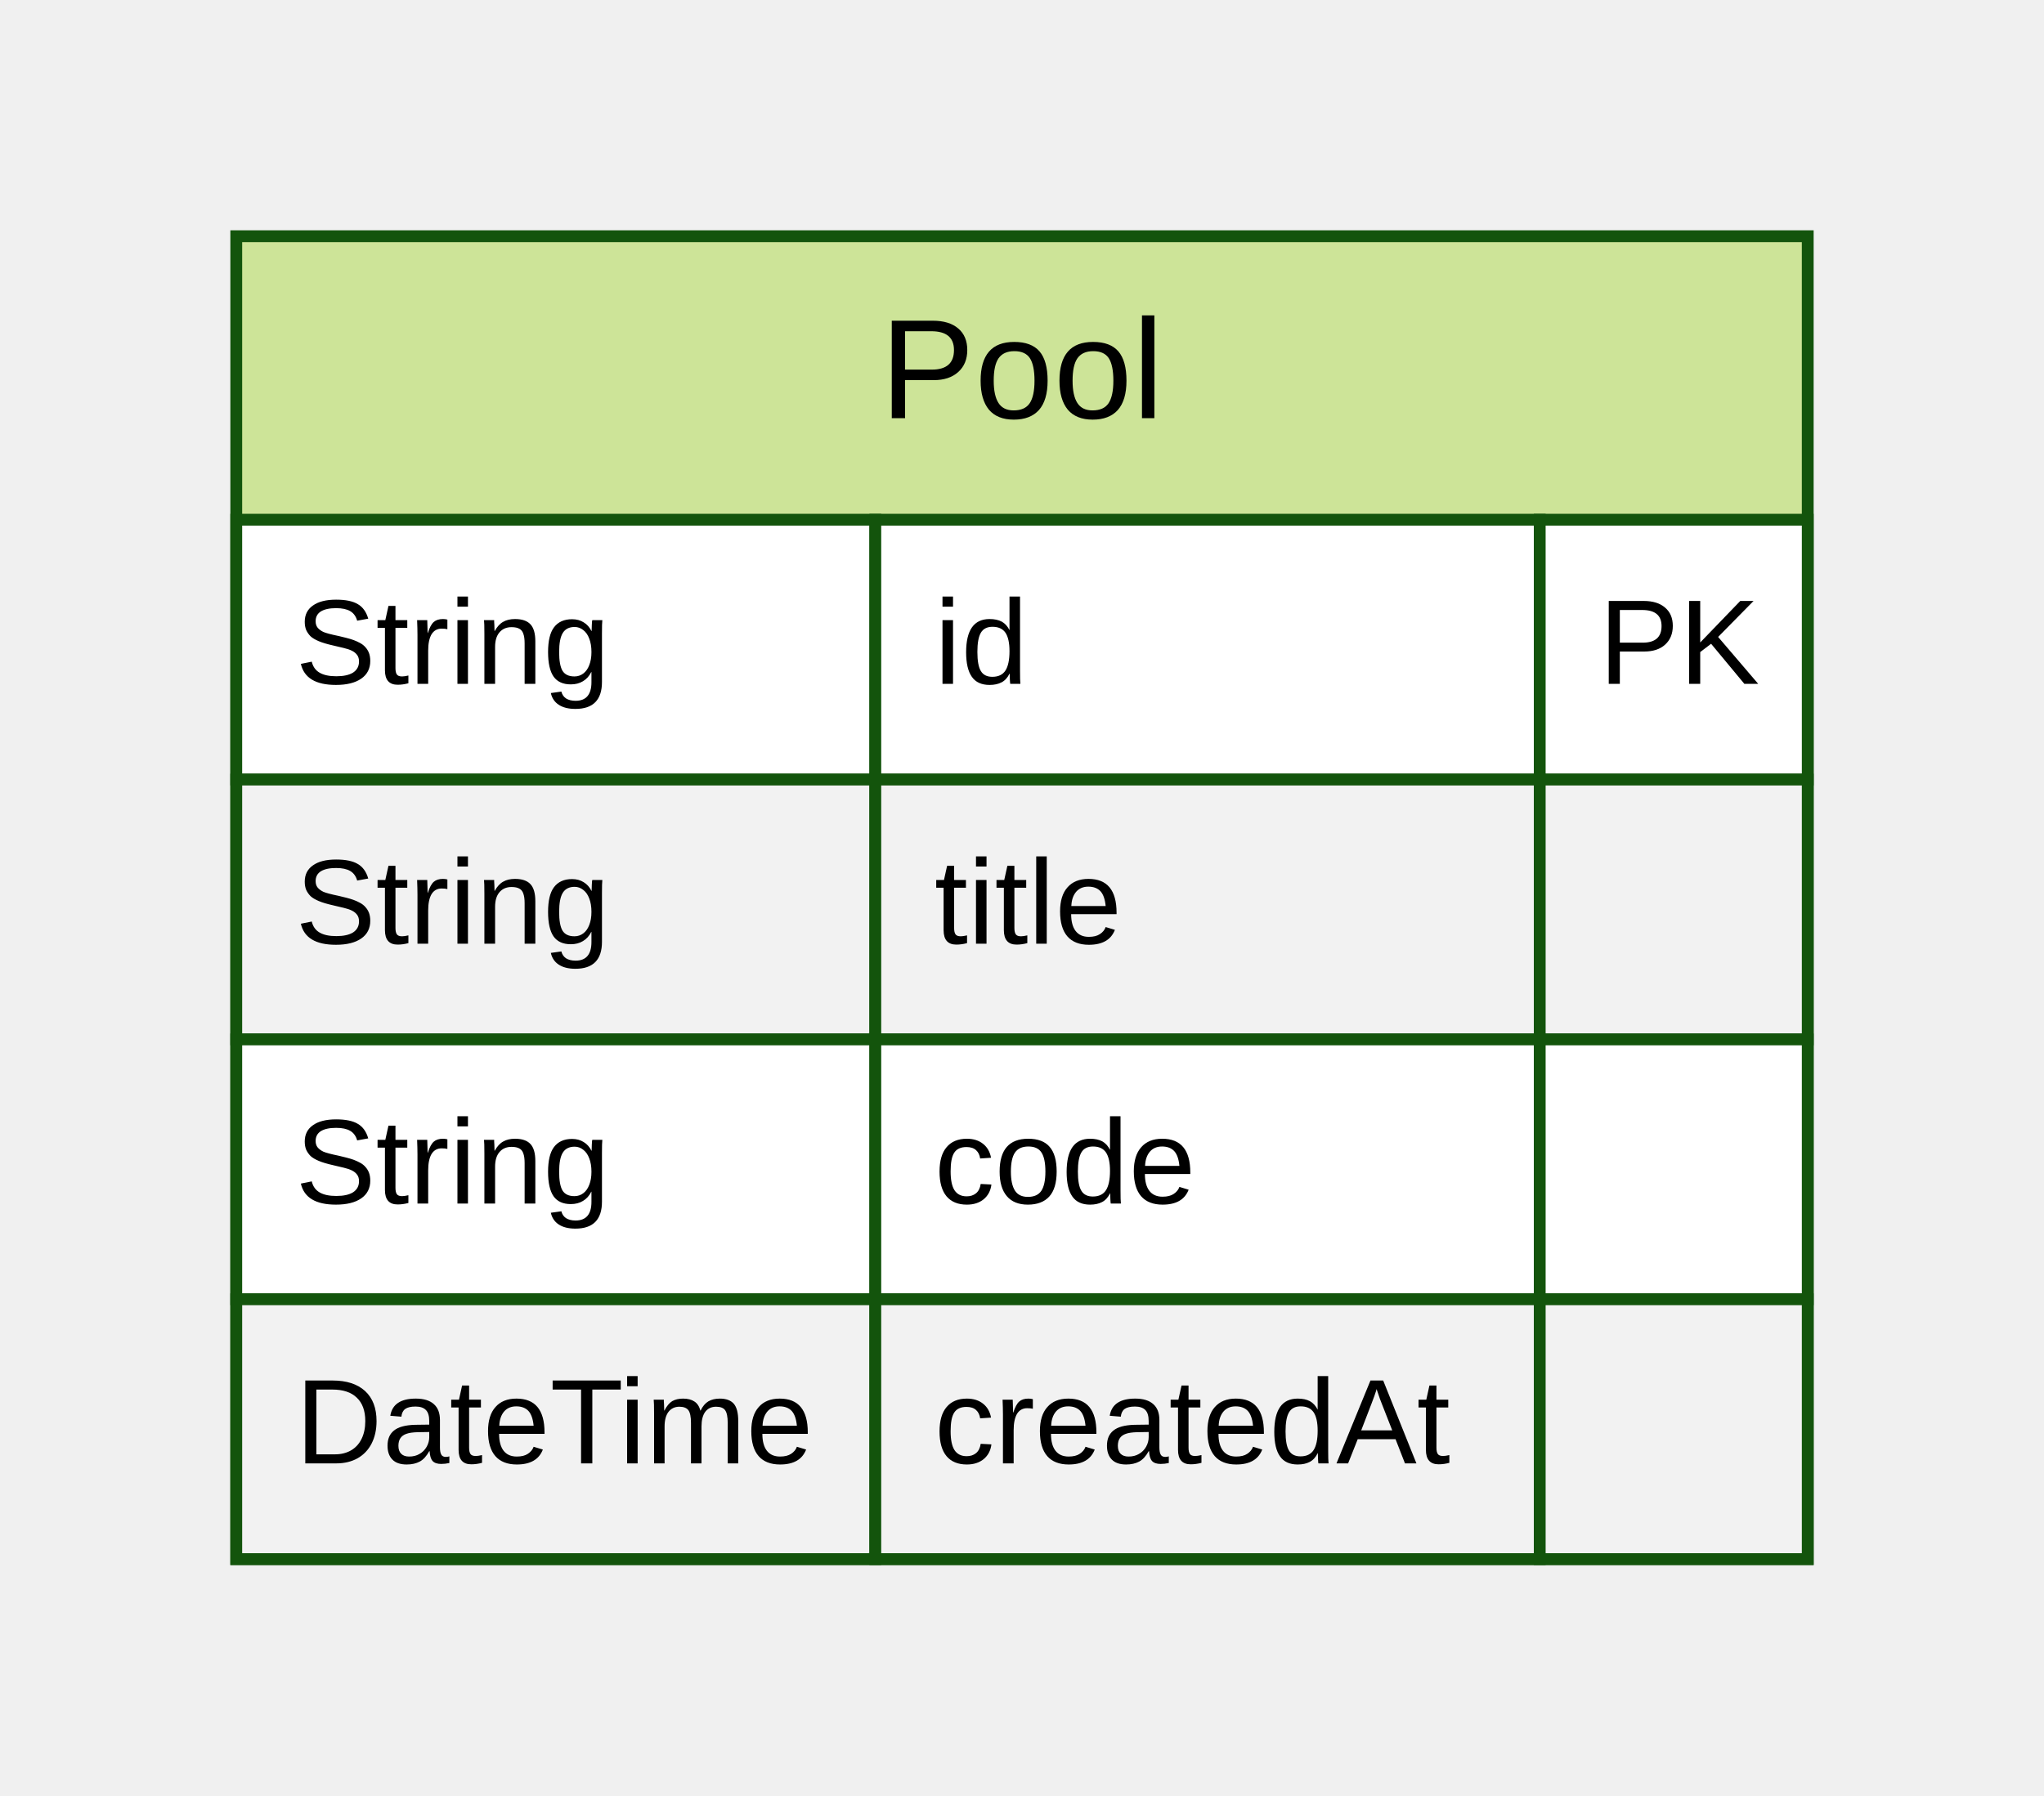
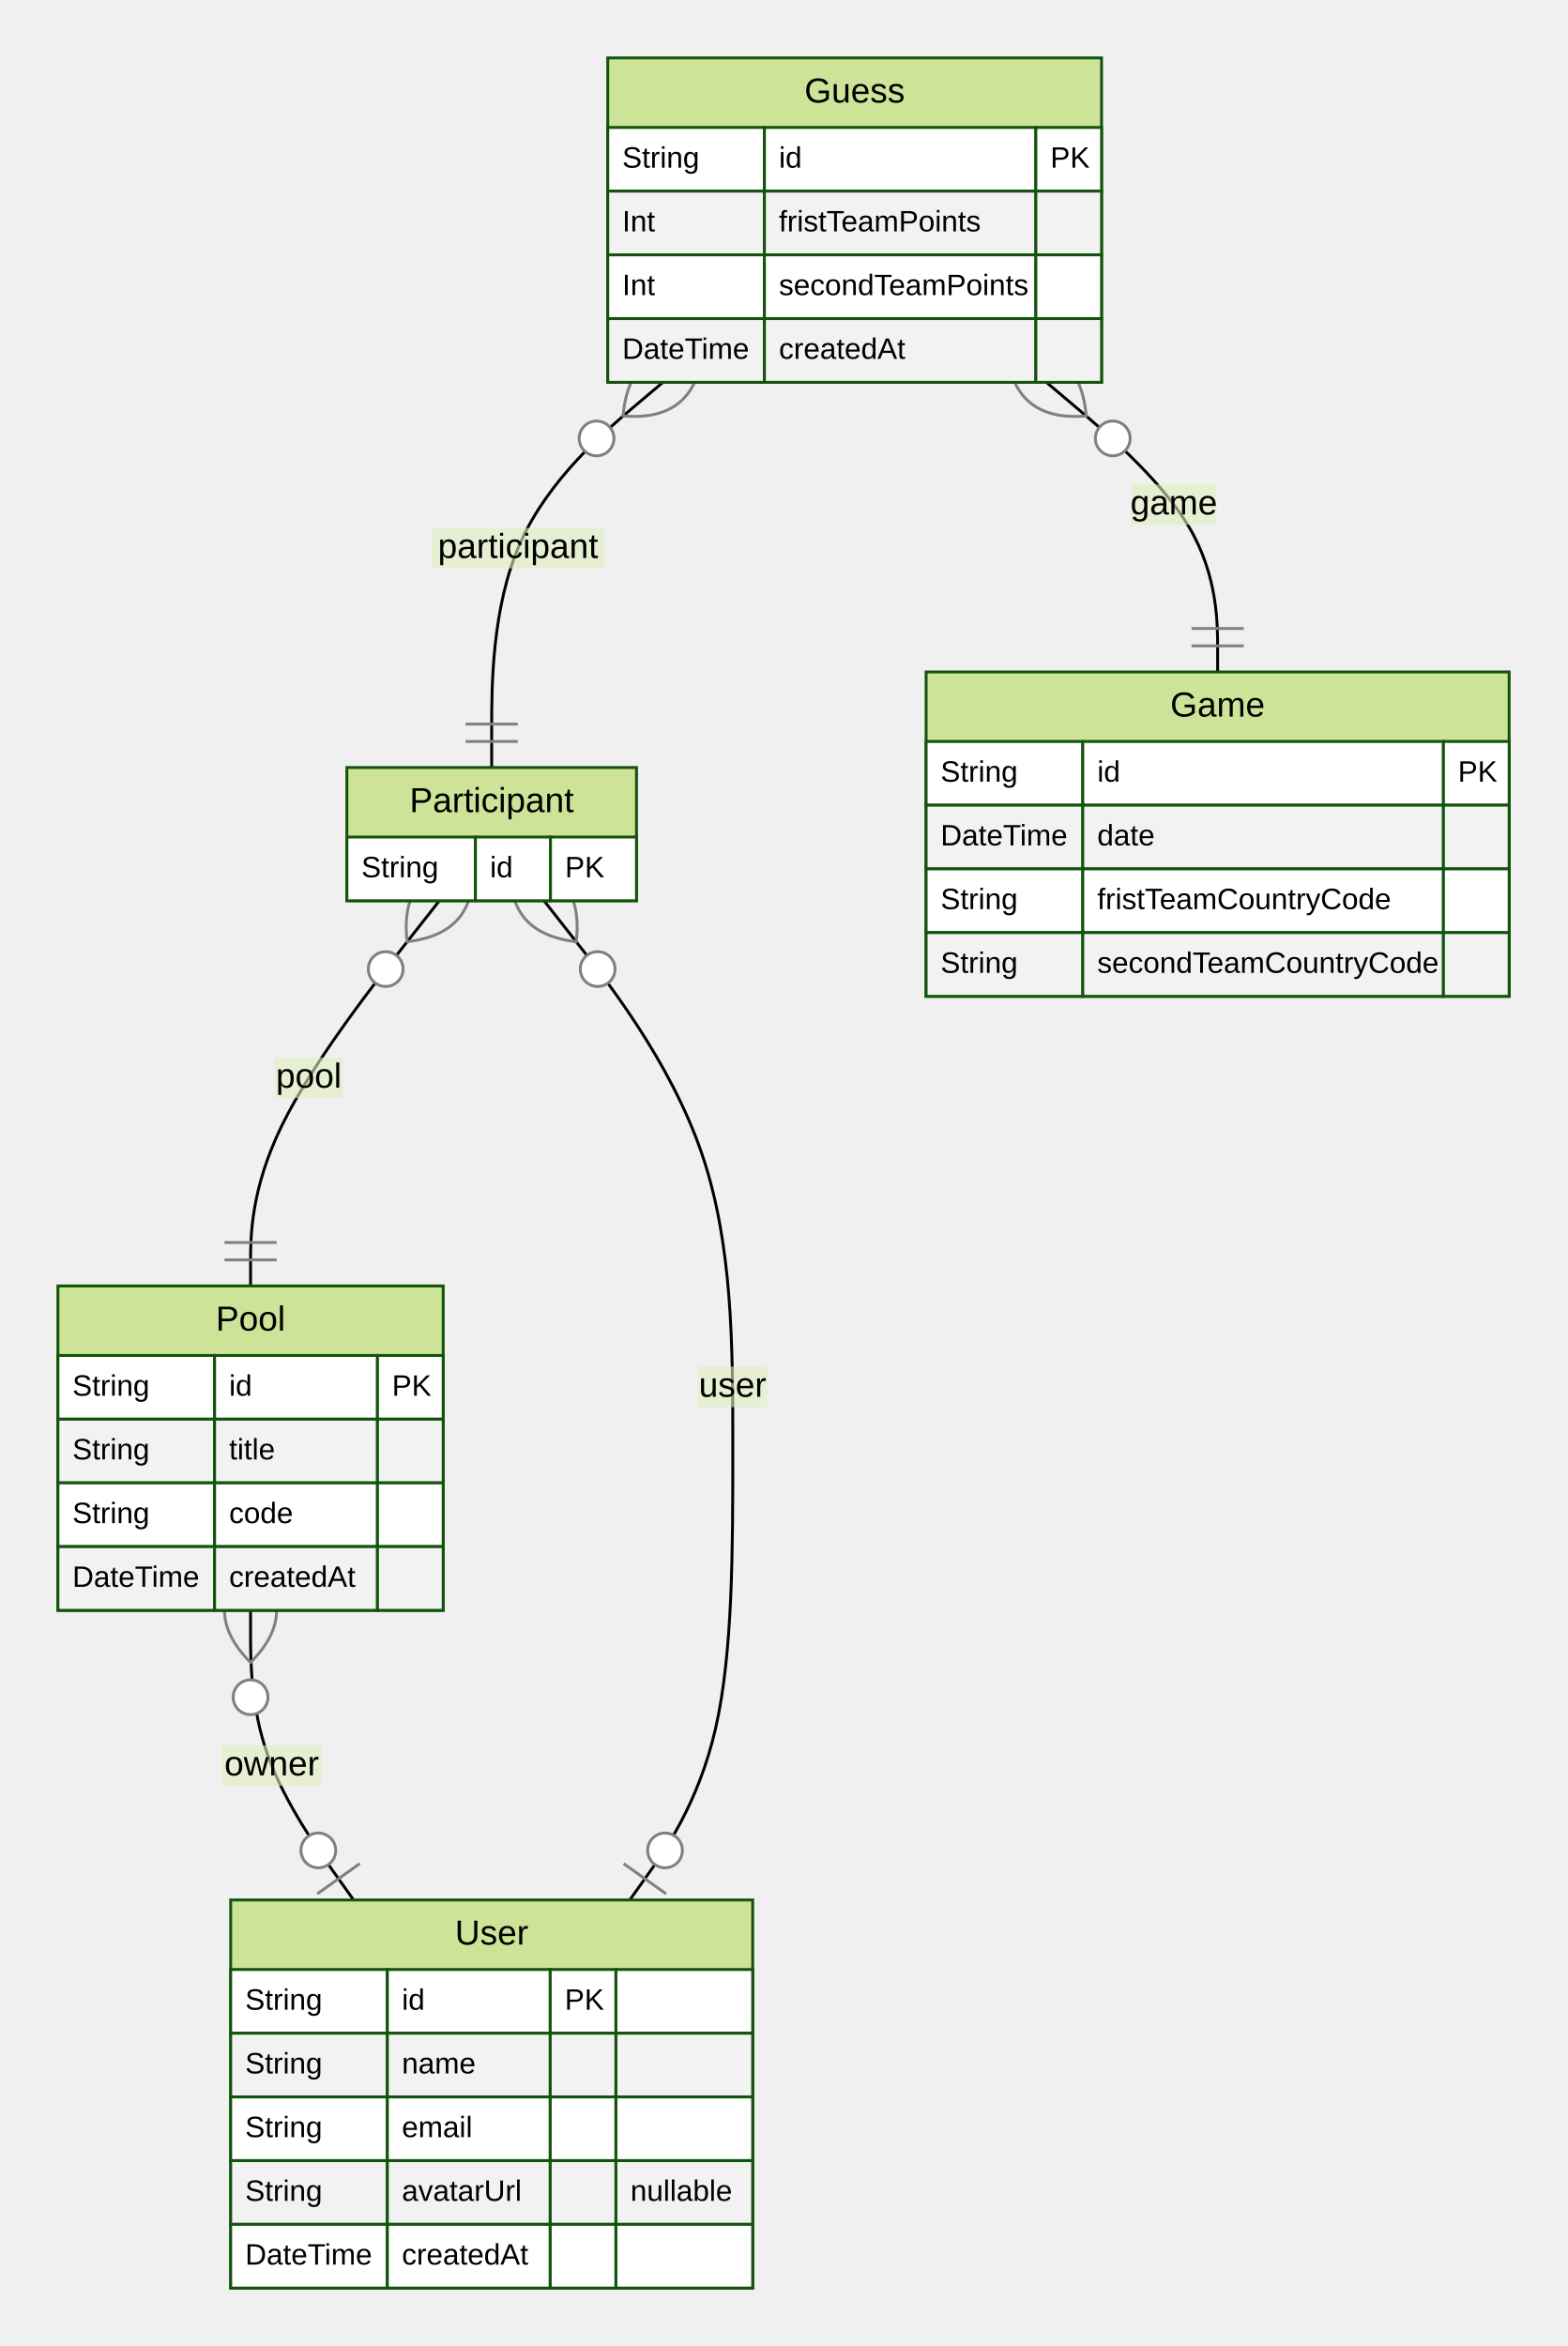
- <svg xmlns="http://www.w3.org/2000/svg" aria-labelledby="chart-title-mermaid-0 chart-desc-mermaid-0" role="img" viewBox="0 0 173.026 152" style="max-width: 173.026px; background-color: white;" width="100%" id="mermaid-0">
+ <svg xmlns="http://www.w3.org/2000/svg" aria-labelledby="chart-title-mermaid-0 chart-desc-mermaid-0" role="img" viewBox="0 0 541.082 810" style="max-width: 541.082px; background-color: white;" width="100%" id="mermaid-0">
  <style>#mermaid-0 {font-family:"trebuchet ms",verdana,arial,sans-serif;font-size:16px;fill:#000000;}#mermaid-0 .error-icon{fill:#552222;}#mermaid-0 .error-text{fill:#552222;stroke:#552222;}#mermaid-0 .edge-thickness-normal{stroke-width:2px;}#mermaid-0 .edge-thickness-thick{stroke-width:3.5px;}#mermaid-0 .edge-pattern-solid{stroke-dasharray:0;}#mermaid-0 .edge-pattern-dashed{stroke-dasharray:3;}#mermaid-0 .edge-pattern-dotted{stroke-dasharray:2;}#mermaid-0 .marker{fill:#000000;stroke:#000000;}#mermaid-0 .marker.cross{stroke:#000000;}#mermaid-0 svg{font-family:"trebuchet ms",verdana,arial,sans-serif;font-size:16px;}#mermaid-0 .entityBox{fill:#cde498;stroke:#13540c;}#mermaid-0 .attributeBoxOdd{fill:#ffffff;stroke:#13540c;}#mermaid-0 .attributeBoxEven{fill:#f2f2f2;stroke:#13540c;}#mermaid-0 .relationshipLabelBox{fill:hsl(78.158, 58.462%, 84.51%);opacity:0.7;background-color:hsl(78.158, 58.462%, 84.51%);}#mermaid-0 .relationshipLabelBox rect{opacity:0.5;}#mermaid-0 .relationshipLine{stroke:#000000;}#mermaid-0 :root{--mermaid-font-family:"trebuchet ms",verdana,arial,sans-serif;}</style>
  <g />
  <defs>
    <marker orient="auto" markerHeight="18" markerWidth="18" refY="9" refX="0" id="ONLY_ONE_START">
      <path d="M9,0 L9,18 M15,0 L15,18" fill="none" stroke="gray" />
    </marker>
  </defs>
  <defs>
    <marker orient="auto" markerHeight="18" markerWidth="18" refY="9" refX="18" id="ONLY_ONE_END">
      <path d="M3,0 L3,18 M9,0 L9,18" fill="none" stroke="gray" />
    </marker>
  </defs>
  <defs>
    <marker orient="auto" markerHeight="18" markerWidth="30" refY="9" refX="0" id="ZERO_OR_ONE_START">
      <circle r="6" cy="9" cx="21" fill="white" stroke="gray" />
      <path d="M9,0 L9,18" fill="none" stroke="gray" />
    </marker>
  </defs>
  <defs>
    <marker orient="auto" markerHeight="18" markerWidth="30" refY="9" refX="30" id="ZERO_OR_ONE_END">
      <circle r="6" cy="9" cx="9" fill="white" stroke="gray" />
      <path d="M21,0 L21,18" fill="none" stroke="gray" />
    </marker>
  </defs>
  <defs>
    <marker orient="auto" markerHeight="36" markerWidth="45" refY="18" refX="18" id="ONE_OR_MORE_START">
      <path d="M0,18 Q 18,0 36,18 Q 18,36 0,18 M42,9 L42,27" fill="none" stroke="gray" />
    </marker>
  </defs>
  <defs>
    <marker orient="auto" markerHeight="36" markerWidth="45" refY="18" refX="27" id="ONE_OR_MORE_END">
      <path d="M3,9 L3,27 M9,18 Q27,0 45,18 Q27,36 9,18" fill="none" stroke="gray" />
    </marker>
  </defs>
  <defs>
    <marker orient="auto" markerHeight="36" markerWidth="57" refY="18" refX="18" id="ZERO_OR_MORE_START">
      <circle r="6" cy="18" cx="48" fill="white" stroke="gray" />
      <path d="M0,18 Q18,0 36,18 Q18,36 0,18" fill="none" stroke="gray" />
    </marker>
  </defs>
  <defs>
    <marker orient="auto" markerHeight="36" markerWidth="57" refY="18" refX="39" id="ZERO_OR_MORE_END">
      <circle r="6" cy="18" cx="9" fill="white" stroke="gray" />
      <path d="M21,18 Q39,0 57,18 Q39,36 21,18" fill="none" stroke="gray" />
    </marker>
  </defs>
-   <g transform="translate(20,20 )" id="Pool">
+   <path marker-start="url(#ZERO_OR_MORE_START)" marker-end="url(#ZERO_OR_ONE_END)" fill="none" stroke="gray" d="M86.513,556L86.513,564.333C86.513,572.667,86.513,589.333,92.443,606C98.373,622.667,110.233,639.333,116.163,647.667L122.093,656" class="er relationshipLine" />
+   <path marker-start="url(#ZERO_OR_MORE_START)" marker-end="url(#ZERO_OR_ONE_END)" fill="none" stroke="gray" d="M187.835,311L198.7,324.833C209.565,338.667,231.296,366.333,242.161,397.833C253.026,429.333,253.026,464.667,253.026,500C253.026,535.333,253.026,570.667,247.096,596.667C241.167,622.667,229.307,639.333,223.377,647.667L217.447,656" class="er relationshipLine" />
+   <path marker-start="url(#ZERO_OR_MORE_START)" marker-end="url(#ONLY_ONE_END)" fill="none" stroke="gray" d="M151.705,311L140.839,324.833C129.974,338.667,108.244,366.333,97.378,388.5C86.513,410.667,86.513,427.333,86.513,435.667L86.513,444" class="er relationshipLine" />
+   <path marker-start="url(#ZERO_OR_MORE_START)" marker-end="url(#ONLY_ONE_END)" fill="none" stroke="gray" d="M228.887,132L219.034,140.333C209.181,148.667,189.476,165.333,179.623,187.5C169.77,209.667,169.77,237.333,169.77,251.167L169.77,265" class="er relationshipLine" />
+   <path marker-start="url(#ZERO_OR_MORE_START)" marker-end="url(#ONLY_ONE_END)" fill="none" stroke="gray" d="M361.309,132L371.162,140.333C381.015,148.667,400.72,165.333,410.573,182C420.426,198.667,420.426,215.333,420.426,223.667L420.426,232" class="er relationshipLine" />
+   <g transform="translate(20,444 )" id="Pool">
    <rect height="112" width="133.026" y="0" x="0" stroke="gray" fill-opacity="100%" fill="honeydew" class="er entityBox" />
    <text transform="translate(66.51321,12)" style="font-family: &quot;trebuchet ms&quot;, verdana, arial, sans-serif;; font-size: 12px" text-anchor="middle" dominant-baseline="middle" y="0" x="0" id="entity-Pool" class="er entityLabel">Pool</text>
    <rect height="22" width="54.096" y="24" x="0" stroke="gray" fill-opacity="100%" fill="honeydew" class="er attributeBoxOdd" />
    <text transform="translate(5,35)" style="font-family: &quot;trebuchet ms&quot;, verdana, arial, sans-serif;; font-size: 10.2px" text-anchor="left" dominant-baseline="middle" y="0" x="0" id="entity-Pool-attr-1-type" class="er entityLabel">String</text>
    <rect height="22" width="56.243" y="24" x="54.096" stroke="gray" fill-opacity="100%" fill="honeydew" class="er attributeBoxOdd" />
    <text transform="translate(59.09555,35)" style="font-family: &quot;trebuchet ms&quot;, verdana, arial, sans-serif;; font-size: 10.2px" text-anchor="left" dominant-baseline="middle" y="0" x="0" id="entity-Pool-attr-1-name" class="er entityLabel">id</text>
    <rect height="22" width="22.688" y="24" x="110.339" stroke="gray" fill-opacity="100%" fill="honeydew" class="er attributeBoxOdd" />
    <text transform="translate(115.3387,35)" style="font-family: &quot;trebuchet ms&quot;, verdana, arial, sans-serif;; font-size: 10.2px" text-anchor="left" dominant-baseline="middle" y="0" x="0" id="entity-Pool-attr-1-key" class="er entityLabel">PK</text>
    <rect height="22" width="54.096" y="46" x="0" stroke="gray" fill-opacity="100%" fill="honeydew" class="er attributeBoxEven" />
    <text transform="translate(5,57)" style="font-family: &quot;trebuchet ms&quot;, verdana, arial, sans-serif;; font-size: 10.2px" text-anchor="left" dominant-baseline="middle" y="0" x="0" id="entity-Pool-attr-2-type" class="er entityLabel">String</text>
    <rect height="22" width="56.243" y="46" x="54.096" stroke="gray" fill-opacity="100%" fill="honeydew" class="er attributeBoxEven" />
    <text transform="translate(59.09555,57)" style="font-family: &quot;trebuchet ms&quot;, verdana, arial, sans-serif;; font-size: 10.2px" text-anchor="left" dominant-baseline="middle" y="0" x="0" id="entity-Pool-attr-2-name" class="er entityLabel">title</text>
    <rect height="22" width="22.688" y="46" x="110.339" stroke="gray" fill-opacity="100%" fill="honeydew" class="er attributeBoxEven" />
    <text transform="translate(115.3387,57)" style="font-family: &quot;trebuchet ms&quot;, verdana, arial, sans-serif;; font-size: 10.2px" text-anchor="left" dominant-baseline="middle" y="0" x="0" id="entity-Pool-attr-2-key" class="er entityLabel" />
    <rect height="22" width="54.096" y="68" x="0" stroke="gray" fill-opacity="100%" fill="honeydew" class="er attributeBoxOdd" />
    <text transform="translate(5,79)" style="font-family: &quot;trebuchet ms&quot;, verdana, arial, sans-serif;; font-size: 10.2px" text-anchor="left" dominant-baseline="middle" y="0" x="0" id="entity-Pool-attr-3-type" class="er entityLabel">String</text>
    <rect height="22" width="56.243" y="68" x="54.096" stroke="gray" fill-opacity="100%" fill="honeydew" class="er attributeBoxOdd" />
    <text transform="translate(59.09555,79)" style="font-family: &quot;trebuchet ms&quot;, verdana, arial, sans-serif;; font-size: 10.2px" text-anchor="left" dominant-baseline="middle" y="0" x="0" id="entity-Pool-attr-3-name" class="er entityLabel">code</text>
    <rect height="22" width="22.688" y="68" x="110.339" stroke="gray" fill-opacity="100%" fill="honeydew" class="er attributeBoxOdd" />
    <text transform="translate(115.3387,79)" style="font-family: &quot;trebuchet ms&quot;, verdana, arial, sans-serif;; font-size: 10.2px" text-anchor="left" dominant-baseline="middle" y="0" x="0" id="entity-Pool-attr-3-key" class="er entityLabel" />
    <rect height="22" width="54.096" y="90" x="0" stroke="gray" fill-opacity="100%" fill="honeydew" class="er attributeBoxEven" />
    <text transform="translate(5,101)" style="font-family: &quot;trebuchet ms&quot;, verdana, arial, sans-serif;; font-size: 10.2px" text-anchor="left" dominant-baseline="middle" y="0" x="0" id="entity-Pool-attr-4-type" class="er entityLabel">DateTime</text>
    <rect height="22" width="56.243" y="90" x="54.096" stroke="gray" fill-opacity="100%" fill="honeydew" class="er attributeBoxEven" />
    <text transform="translate(59.09555,101)" style="font-family: &quot;trebuchet ms&quot;, verdana, arial, sans-serif;; font-size: 10.2px" text-anchor="left" dominant-baseline="middle" y="0" x="0" id="entity-Pool-attr-4-name" class="er entityLabel">createdAt</text>
    <rect height="22" width="22.688" y="90" x="110.339" stroke="gray" fill-opacity="100%" fill="honeydew" class="er attributeBoxEven" />
    <text transform="translate(115.3387,101)" style="font-family: &quot;trebuchet ms&quot;, verdana, arial, sans-serif;; font-size: 10.2px" text-anchor="left" dominant-baseline="middle" y="0" x="0" id="entity-Pool-attr-4-key" class="er entityLabel" />
  </g>
+   <g transform="translate(119.7698,265 )" id="Participant">
+     <rect height="46" width="100" y="0" x="0" stroke="gray" fill-opacity="100%" fill="honeydew" class="er entityBox" />
+     <text transform="translate(50,12)" style="font-family: &quot;trebuchet ms&quot;, verdana, arial, sans-serif;; font-size: 12px" text-anchor="middle" dominant-baseline="middle" y="0" x="0" id="entity-Participant" class="er entityLabel">Participant</text>
+     <rect height="22" width="44.399" y="24" x="0" stroke="gray" fill-opacity="100%" fill="honeydew" class="er attributeBoxOdd" />
+     <text transform="translate(5,35)" style="font-family: &quot;trebuchet ms&quot;, verdana, arial, sans-serif;; font-size: 10.2px" text-anchor="left" dominant-baseline="middle" y="0" x="0" id="entity-Participant-attr-1-type" class="er entityLabel">String</text>
+     <rect height="22" width="25.911" y="24" x="44.399" stroke="gray" fill-opacity="100%" fill="honeydew" class="er attributeBoxOdd" />
+     <text transform="translate(49.39862,35)" style="font-family: &quot;trebuchet ms&quot;, verdana, arial, sans-serif;; font-size: 10.2px" text-anchor="left" dominant-baseline="middle" y="0" x="0" id="entity-Participant-attr-1-name" class="er entityLabel">id</text>
+     <rect height="22" width="29.69" y="24" x="70.31" stroke="gray" fill-opacity="100%" fill="honeydew" class="er attributeBoxOdd" />
+     <text transform="translate(75.30976,35)" style="font-family: &quot;trebuchet ms&quot;, verdana, arial, sans-serif;; font-size: 10.2px" text-anchor="left" dominant-baseline="middle" y="0" x="0" id="entity-Participant-attr-1-key" class="er entityLabel">PK</text>
+   </g>
+   <g transform="translate(79.65034,656 )" id="User">
+     <rect height="134" width="180.239" y="0" x="0" stroke="gray" fill-opacity="100%" fill="honeydew" class="er entityBox" />
+     <text transform="translate(90.11948,12)" style="font-family: &quot;trebuchet ms&quot;, verdana, arial, sans-serif;; font-size: 12px" text-anchor="middle" dominant-baseline="middle" y="0" x="0" id="entity-User" class="er entityLabel">User</text>
+     <rect height="22" width="54.096" y="24" x="0" stroke="gray" fill-opacity="100%" fill="honeydew" class="er attributeBoxOdd" />
+     <text transform="translate(5,35)" style="font-family: &quot;trebuchet ms&quot;, verdana, arial, sans-serif;; font-size: 10.2px" text-anchor="left" dominant-baseline="middle" y="0" x="0" id="entity-User-attr-1-type" class="er entityLabel">String</text>
+     <rect height="22" width="56.243" y="24" x="54.096" stroke="gray" fill-opacity="100%" fill="honeydew" class="er attributeBoxOdd" />
+     <text transform="translate(59.09555,35)" style="font-family: &quot;trebuchet ms&quot;, verdana, arial, sans-serif;; font-size: 10.2px" text-anchor="left" dominant-baseline="middle" y="0" x="0" id="entity-User-attr-1-name" class="er entityLabel">id</text>
+     <rect height="22" width="22.688" y="24" x="110.339" stroke="gray" fill-opacity="100%" fill="honeydew" class="er attributeBoxOdd" />
+     <text transform="translate(115.3387,35)" style="font-family: &quot;trebuchet ms&quot;, verdana, arial, sans-serif;; font-size: 10.2px" text-anchor="left" dominant-baseline="middle" y="0" x="0" id="entity-User-attr-1-key" class="er entityLabel">PK</text>
+     <rect height="22" width="47.213" y="24" x="133.026" stroke="gray" fill-opacity="100%" fill="honeydew" class="er attributeBoxOdd" />
+     <text transform="translate(138.0264,35)" style="font-family: &quot;trebuchet ms&quot;, verdana, arial, sans-serif;; font-size: 10.2px" text-anchor="left" dominant-baseline="middle" y="0" x="0" id="entity-User-attr-1-comment" class="er entityLabel" />
+     <rect height="22" width="54.096" y="46" x="0" stroke="gray" fill-opacity="100%" fill="honeydew" class="er attributeBoxEven" />
+     <text transform="translate(5,57)" style="font-family: &quot;trebuchet ms&quot;, verdana, arial, sans-serif;; font-size: 10.2px" text-anchor="left" dominant-baseline="middle" y="0" x="0" id="entity-User-attr-2-type" class="er entityLabel">String</text>
+     <rect height="22" width="56.243" y="46" x="54.096" stroke="gray" fill-opacity="100%" fill="honeydew" class="er attributeBoxEven" />
+     <text transform="translate(59.09555,57)" style="font-family: &quot;trebuchet ms&quot;, verdana, arial, sans-serif;; font-size: 10.2px" text-anchor="left" dominant-baseline="middle" y="0" x="0" id="entity-User-attr-2-name" class="er entityLabel">name</text>
+     <rect height="22" width="22.688" y="46" x="110.339" stroke="gray" fill-opacity="100%" fill="honeydew" class="er attributeBoxEven" />
+     <text transform="translate(115.3387,57)" style="font-family: &quot;trebuchet ms&quot;, verdana, arial, sans-serif;; font-size: 10.2px" text-anchor="left" dominant-baseline="middle" y="0" x="0" id="entity-User-attr-2-key" class="er entityLabel" />
+     <rect height="22" width="47.213" y="46" x="133.026" stroke="gray" fill-opacity="100%" fill="honeydew" class="er attributeBoxEven" />
+     <text transform="translate(138.0264,57)" style="font-family: &quot;trebuchet ms&quot;, verdana, arial, sans-serif;; font-size: 10.2px" text-anchor="left" dominant-baseline="middle" y="0" x="0" id="entity-User-attr-2-comment" class="er entityLabel" />
+     <rect height="22" width="54.096" y="68" x="0" stroke="gray" fill-opacity="100%" fill="honeydew" class="er attributeBoxOdd" />
+     <text transform="translate(5,79)" style="font-family: &quot;trebuchet ms&quot;, verdana, arial, sans-serif;; font-size: 10.2px" text-anchor="left" dominant-baseline="middle" y="0" x="0" id="entity-User-attr-3-type" class="er entityLabel">String</text>
+     <rect height="22" width="56.243" y="68" x="54.096" stroke="gray" fill-opacity="100%" fill="honeydew" class="er attributeBoxOdd" />
+     <text transform="translate(59.09555,79)" style="font-family: &quot;trebuchet ms&quot;, verdana, arial, sans-serif;; font-size: 10.2px" text-anchor="left" dominant-baseline="middle" y="0" x="0" id="entity-User-attr-3-name" class="er entityLabel">email</text>
+     <rect height="22" width="22.688" y="68" x="110.339" stroke="gray" fill-opacity="100%" fill="honeydew" class="er attributeBoxOdd" />
+     <text transform="translate(115.3387,79)" style="font-family: &quot;trebuchet ms&quot;, verdana, arial, sans-serif;; font-size: 10.2px" text-anchor="left" dominant-baseline="middle" y="0" x="0" id="entity-User-attr-3-key" class="er entityLabel" />
+     <rect height="22" width="47.213" y="68" x="133.026" stroke="gray" fill-opacity="100%" fill="honeydew" class="er attributeBoxOdd" />
+     <text transform="translate(138.0264,79)" style="font-family: &quot;trebuchet ms&quot;, verdana, arial, sans-serif;; font-size: 10.2px" text-anchor="left" dominant-baseline="middle" y="0" x="0" id="entity-User-attr-3-comment" class="er entityLabel" />
+     <rect height="22" width="54.096" y="90" x="0" stroke="gray" fill-opacity="100%" fill="honeydew" class="er attributeBoxEven" />
+     <text transform="translate(5,101)" style="font-family: &quot;trebuchet ms&quot;, verdana, arial, sans-serif;; font-size: 10.2px" text-anchor="left" dominant-baseline="middle" y="0" x="0" id="entity-User-attr-4-type" class="er entityLabel">String</text>
+     <rect height="22" width="56.243" y="90" x="54.096" stroke="gray" fill-opacity="100%" fill="honeydew" class="er attributeBoxEven" />
+     <text transform="translate(59.09555,101)" style="font-family: &quot;trebuchet ms&quot;, verdana, arial, sans-serif;; font-size: 10.2px" text-anchor="left" dominant-baseline="middle" y="0" x="0" id="entity-User-attr-4-name" class="er entityLabel">avatarUrl</text>
+     <rect height="22" width="22.688" y="90" x="110.339" stroke="gray" fill-opacity="100%" fill="honeydew" class="er attributeBoxEven" />
+     <text transform="translate(115.3387,101)" style="font-family: &quot;trebuchet ms&quot;, verdana, arial, sans-serif;; font-size: 10.2px" text-anchor="left" dominant-baseline="middle" y="0" x="0" id="entity-User-attr-4-key" class="er entityLabel" />
+     <rect height="22" width="47.213" y="90" x="133.026" stroke="gray" fill-opacity="100%" fill="honeydew" class="er attributeBoxEven" />
+     <text transform="translate(138.0264,101)" style="font-family: &quot;trebuchet ms&quot;, verdana, arial, sans-serif;; font-size: 10.2px" text-anchor="left" dominant-baseline="middle" y="0" x="0" id="entity-User-attr-4-comment" class="er entityLabel">nullable</text>
+     <rect height="22" width="54.096" y="112" x="0" stroke="gray" fill-opacity="100%" fill="honeydew" class="er attributeBoxOdd" />
+     <text transform="translate(5,123)" style="font-family: &quot;trebuchet ms&quot;, verdana, arial, sans-serif;; font-size: 10.2px" text-anchor="left" dominant-baseline="middle" y="0" x="0" id="entity-User-attr-5-type" class="er entityLabel">DateTime</text>
+     <rect height="22" width="56.243" y="112" x="54.096" stroke="gray" fill-opacity="100%" fill="honeydew" class="er attributeBoxOdd" />
+     <text transform="translate(59.09555,123)" style="font-family: &quot;trebuchet ms&quot;, verdana, arial, sans-serif;; font-size: 10.2px" text-anchor="left" dominant-baseline="middle" y="0" x="0" id="entity-User-attr-5-name" class="er entityLabel">createdAt</text>
+     <rect height="22" width="22.688" y="112" x="110.339" stroke="gray" fill-opacity="100%" fill="honeydew" class="er attributeBoxOdd" />
+     <text transform="translate(115.3387,123)" style="font-family: &quot;trebuchet ms&quot;, verdana, arial, sans-serif;; font-size: 10.2px" text-anchor="left" dominant-baseline="middle" y="0" x="0" id="entity-User-attr-5-key" class="er entityLabel" />
+     <rect height="22" width="47.213" y="112" x="133.026" stroke="gray" fill-opacity="100%" fill="honeydew" class="er attributeBoxOdd" />
+     <text transform="translate(138.0264,123)" style="font-family: &quot;trebuchet ms&quot;, verdana, arial, sans-serif;; font-size: 10.2px" text-anchor="left" dominant-baseline="middle" y="0" x="0" id="entity-User-attr-5-comment" class="er entityLabel" />
+   </g>
+   <g transform="translate(319.7698,232 )" id="Game">
+     <rect height="112" width="201.312" y="0" x="0" stroke="gray" fill-opacity="100%" fill="honeydew" class="er entityBox" />
+     <text transform="translate(100.6562,12)" style="font-family: &quot;trebuchet ms&quot;, verdana, arial, sans-serif;; font-size: 12px" text-anchor="middle" dominant-baseline="middle" y="0" x="0" id="entity-Game" class="er entityLabel">Game</text>
+     <rect height="22" width="54.096" y="24" x="0" stroke="gray" fill-opacity="100%" fill="honeydew" class="er attributeBoxOdd" />
+     <text transform="translate(5,35)" style="font-family: &quot;trebuchet ms&quot;, verdana, arial, sans-serif;; font-size: 10.2px" text-anchor="left" dominant-baseline="middle" y="0" x="0" id="entity-Game-attr-1-type" class="er entityLabel">String</text>
+     <rect height="22" width="124.529" y="24" x="54.096" stroke="gray" fill-opacity="100%" fill="honeydew" class="er attributeBoxOdd" />
+     <text transform="translate(59.09555,35)" style="font-family: &quot;trebuchet ms&quot;, verdana, arial, sans-serif;; font-size: 10.2px" text-anchor="left" dominant-baseline="middle" y="0" x="0" id="entity-Game-attr-1-name" class="er entityLabel">id</text>
+     <rect height="22" width="22.688" y="24" x="178.625" stroke="gray" fill-opacity="100%" fill="honeydew" class="er attributeBoxOdd" />
+     <text transform="translate(183.6248,35)" style="font-family: &quot;trebuchet ms&quot;, verdana, arial, sans-serif;; font-size: 10.2px" text-anchor="left" dominant-baseline="middle" y="0" x="0" id="entity-Game-attr-1-key" class="er entityLabel">PK</text>
+     <rect height="22" width="54.096" y="46" x="0" stroke="gray" fill-opacity="100%" fill="honeydew" class="er attributeBoxEven" />
+     <text transform="translate(5,57)" style="font-family: &quot;trebuchet ms&quot;, verdana, arial, sans-serif;; font-size: 10.2px" text-anchor="left" dominant-baseline="middle" y="0" x="0" id="entity-Game-attr-2-type" class="er entityLabel">DateTime</text>
+     <rect height="22" width="124.529" y="46" x="54.096" stroke="gray" fill-opacity="100%" fill="honeydew" class="er attributeBoxEven" />
+     <text transform="translate(59.09555,57)" style="font-family: &quot;trebuchet ms&quot;, verdana, arial, sans-serif;; font-size: 10.2px" text-anchor="left" dominant-baseline="middle" y="0" x="0" id="entity-Game-attr-2-name" class="er entityLabel">date</text>
+     <rect height="22" width="22.688" y="46" x="178.625" stroke="gray" fill-opacity="100%" fill="honeydew" class="er attributeBoxEven" />
+     <text transform="translate(183.6248,57)" style="font-family: &quot;trebuchet ms&quot;, verdana, arial, sans-serif;; font-size: 10.2px" text-anchor="left" dominant-baseline="middle" y="0" x="0" id="entity-Game-attr-2-key" class="er entityLabel" />
+     <rect height="22" width="54.096" y="68" x="0" stroke="gray" fill-opacity="100%" fill="honeydew" class="er attributeBoxOdd" />
+     <text transform="translate(5,79)" style="font-family: &quot;trebuchet ms&quot;, verdana, arial, sans-serif;; font-size: 10.2px" text-anchor="left" dominant-baseline="middle" y="0" x="0" id="entity-Game-attr-3-type" class="er entityLabel">String</text>
+     <rect height="22" width="124.529" y="68" x="54.096" stroke="gray" fill-opacity="100%" fill="honeydew" class="er attributeBoxOdd" />
+     <text transform="translate(59.09555,79)" style="font-family: &quot;trebuchet ms&quot;, verdana, arial, sans-serif;; font-size: 10.2px" text-anchor="left" dominant-baseline="middle" y="0" x="0" id="entity-Game-attr-3-name" class="er entityLabel">fristTeamCountryCode</text>
+     <rect height="22" width="22.688" y="68" x="178.625" stroke="gray" fill-opacity="100%" fill="honeydew" class="er attributeBoxOdd" />
+     <text transform="translate(183.6248,79)" style="font-family: &quot;trebuchet ms&quot;, verdana, arial, sans-serif;; font-size: 10.2px" text-anchor="left" dominant-baseline="middle" y="0" x="0" id="entity-Game-attr-3-key" class="er entityLabel" />
+     <rect height="22" width="54.096" y="90" x="0" stroke="gray" fill-opacity="100%" fill="honeydew" class="er attributeBoxEven" />
+     <text transform="translate(5,101)" style="font-family: &quot;trebuchet ms&quot;, verdana, arial, sans-serif;; font-size: 10.2px" text-anchor="left" dominant-baseline="middle" y="0" x="0" id="entity-Game-attr-4-type" class="er entityLabel">String</text>
+     <rect height="22" width="124.529" y="90" x="54.096" stroke="gray" fill-opacity="100%" fill="honeydew" class="er attributeBoxEven" />
+     <text transform="translate(59.09555,101)" style="font-family: &quot;trebuchet ms&quot;, verdana, arial, sans-serif;; font-size: 10.2px" text-anchor="left" dominant-baseline="middle" y="0" x="0" id="entity-Game-attr-4-name" class="er entityLabel">secondTeamCountryCode</text>
+     <rect height="22" width="22.688" y="90" x="178.625" stroke="gray" fill-opacity="100%" fill="honeydew" class="er attributeBoxEven" />
+     <text transform="translate(183.6248,101)" style="font-family: &quot;trebuchet ms&quot;, verdana, arial, sans-serif;; font-size: 10.2px" text-anchor="left" dominant-baseline="middle" y="0" x="0" id="entity-Game-attr-4-key" class="er entityLabel" />
+   </g>
+   <g transform="translate(209.8457,20 )" id="Guess">
+     <rect height="112" width="170.504" y="0" x="0" stroke="gray" fill-opacity="100%" fill="honeydew" class="er entityBox" />
+     <text transform="translate(85.2522,12)" style="font-family: &quot;trebuchet ms&quot;, verdana, arial, sans-serif;; font-size: 12px" text-anchor="middle" dominant-baseline="middle" y="0" x="0" id="entity-Guess" class="er entityLabel">Guess</text>
+     <rect height="22" width="54.096" y="24" x="0" stroke="gray" fill-opacity="100%" fill="honeydew" class="er attributeBoxOdd" />
+     <text transform="translate(5,35)" style="font-family: &quot;trebuchet ms&quot;, verdana, arial, sans-serif;; font-size: 10.2px" text-anchor="left" dominant-baseline="middle" y="0" x="0" id="entity-Guess-attr-1-type" class="er entityLabel">String</text>
+     <rect height="22" width="93.721" y="24" x="54.096" stroke="gray" fill-opacity="100%" fill="honeydew" class="er attributeBoxOdd" />
+     <text transform="translate(59.09555,35)" style="font-family: &quot;trebuchet ms&quot;, verdana, arial, sans-serif;; font-size: 10.2px" text-anchor="left" dominant-baseline="middle" y="0" x="0" id="entity-Guess-attr-1-name" class="er entityLabel">id</text>
+     <rect height="22" width="22.688" y="24" x="147.817" stroke="gray" fill-opacity="100%" fill="honeydew" class="er attributeBoxOdd" />
+     <text transform="translate(152.8167,35)" style="font-family: &quot;trebuchet ms&quot;, verdana, arial, sans-serif;; font-size: 10.2px" text-anchor="left" dominant-baseline="middle" y="0" x="0" id="entity-Guess-attr-1-key" class="er entityLabel">PK</text>
+     <rect height="22" width="54.096" y="46" x="0" stroke="gray" fill-opacity="100%" fill="honeydew" class="er attributeBoxEven" />
+     <text transform="translate(5,57)" style="font-family: &quot;trebuchet ms&quot;, verdana, arial, sans-serif;; font-size: 10.2px" text-anchor="left" dominant-baseline="middle" y="0" x="0" id="entity-Guess-attr-2-type" class="er entityLabel">Int</text>
+     <rect height="22" width="93.721" y="46" x="54.096" stroke="gray" fill-opacity="100%" fill="honeydew" class="er attributeBoxEven" />
+     <text transform="translate(59.09555,57)" style="font-family: &quot;trebuchet ms&quot;, verdana, arial, sans-serif;; font-size: 10.2px" text-anchor="left" dominant-baseline="middle" y="0" x="0" id="entity-Guess-attr-2-name" class="er entityLabel">fristTeamPoints</text>
+     <rect height="22" width="22.688" y="46" x="147.817" stroke="gray" fill-opacity="100%" fill="honeydew" class="er attributeBoxEven" />
+     <text transform="translate(152.8167,57)" style="font-family: &quot;trebuchet ms&quot;, verdana, arial, sans-serif;; font-size: 10.2px" text-anchor="left" dominant-baseline="middle" y="0" x="0" id="entity-Guess-attr-2-key" class="er entityLabel" />
+     <rect height="22" width="54.096" y="68" x="0" stroke="gray" fill-opacity="100%" fill="honeydew" class="er attributeBoxOdd" />
+     <text transform="translate(5,79)" style="font-family: &quot;trebuchet ms&quot;, verdana, arial, sans-serif;; font-size: 10.2px" text-anchor="left" dominant-baseline="middle" y="0" x="0" id="entity-Guess-attr-3-type" class="er entityLabel">Int</text>
+     <rect height="22" width="93.721" y="68" x="54.096" stroke="gray" fill-opacity="100%" fill="honeydew" class="er attributeBoxOdd" />
+     <text transform="translate(59.09555,79)" style="font-family: &quot;trebuchet ms&quot;, verdana, arial, sans-serif;; font-size: 10.2px" text-anchor="left" dominant-baseline="middle" y="0" x="0" id="entity-Guess-attr-3-name" class="er entityLabel">secondTeamPoints</text>
+     <rect height="22" width="22.688" y="68" x="147.817" stroke="gray" fill-opacity="100%" fill="honeydew" class="er attributeBoxOdd" />
+     <text transform="translate(152.8167,79)" style="font-family: &quot;trebuchet ms&quot;, verdana, arial, sans-serif;; font-size: 10.2px" text-anchor="left" dominant-baseline="middle" y="0" x="0" id="entity-Guess-attr-3-key" class="er entityLabel" />
+     <rect height="22" width="54.096" y="90" x="0" stroke="gray" fill-opacity="100%" fill="honeydew" class="er attributeBoxEven" />
+     <text transform="translate(5,101)" style="font-family: &quot;trebuchet ms&quot;, verdana, arial, sans-serif;; font-size: 10.2px" text-anchor="left" dominant-baseline="middle" y="0" x="0" id="entity-Guess-attr-4-type" class="er entityLabel">DateTime</text>
+     <rect height="22" width="93.721" y="90" x="54.096" stroke="gray" fill-opacity="100%" fill="honeydew" class="er attributeBoxEven" />
+     <text transform="translate(59.09555,101)" style="font-family: &quot;trebuchet ms&quot;, verdana, arial, sans-serif;; font-size: 10.2px" text-anchor="left" dominant-baseline="middle" y="0" x="0" id="entity-Guess-attr-4-name" class="er entityLabel">createdAt</text>
+     <rect height="22" width="22.688" y="90" x="147.817" stroke="gray" fill-opacity="100%" fill="honeydew" class="er attributeBoxEven" />
+     <text transform="translate(152.8167,101)" style="font-family: &quot;trebuchet ms&quot;, verdana, arial, sans-serif;; font-size: 10.2px" text-anchor="left" dominant-baseline="middle" y="0" x="0" id="entity-Guess-attr-4-key" class="er entityLabel" />
+   </g>
+   <rect fill-opacity="85%" fill="white" height="14" width="34.471" y="602.592" x="76.574" class="er relationshipLabelBox" />
+   <text style="font-family: &quot;trebuchet ms&quot;, verdana, arial, sans-serif;; font-size: 12px" dominant-baseline="middle" text-anchor="middle" y="609.592" x="93.81" id="rel1" class="er relationshipLabel">owner</text>
+   <rect fill-opacity="85%" fill="white" height="14" width="23.959" y="471.862" x="240.96" class="er relationshipLabelBox" />
+   <text style="font-family: &quot;trebuchet ms&quot;, verdana, arial, sans-serif;; font-size: 12px" dominant-baseline="middle" text-anchor="middle" y="478.862" x="252.94" id="rel2" class="er relationshipLabel">user</text>
+   <rect fill-opacity="85%" fill="white" height="14" width="23.564" y="365.133" x="94.824" class="er relationshipLabelBox" />
+   <text style="font-family: &quot;trebuchet ms&quot;, verdana, arial, sans-serif;; font-size: 12px" dominant-baseline="middle" text-anchor="middle" y="372.133" x="106.606" id="rel3" class="er relationshipLabel">pool</text>
+   <rect fill-opacity="85%" fill="white" height="14" width="59.744" y="182.256" x="148.995" class="er relationshipLabelBox" />
+   <text style="font-family: &quot;trebuchet ms&quot;, verdana, arial, sans-serif;; font-size: 12px" dominant-baseline="middle" text-anchor="middle" y="189.256" x="178.867" id="rel4" class="er relationshipLabel">participant</text>
+   <rect fill-opacity="85%" fill="white" height="14" width="29.289" y="167.222" x="390.665" class="er relationshipLabelBox" />
+   <text style="font-family: &quot;trebuchet ms&quot;, verdana, arial, sans-serif;; font-size: 12px" dominant-baseline="middle" text-anchor="middle" y="174.222" x="405.31" id="rel5" class="er relationshipLabel">game</text>
</svg>
